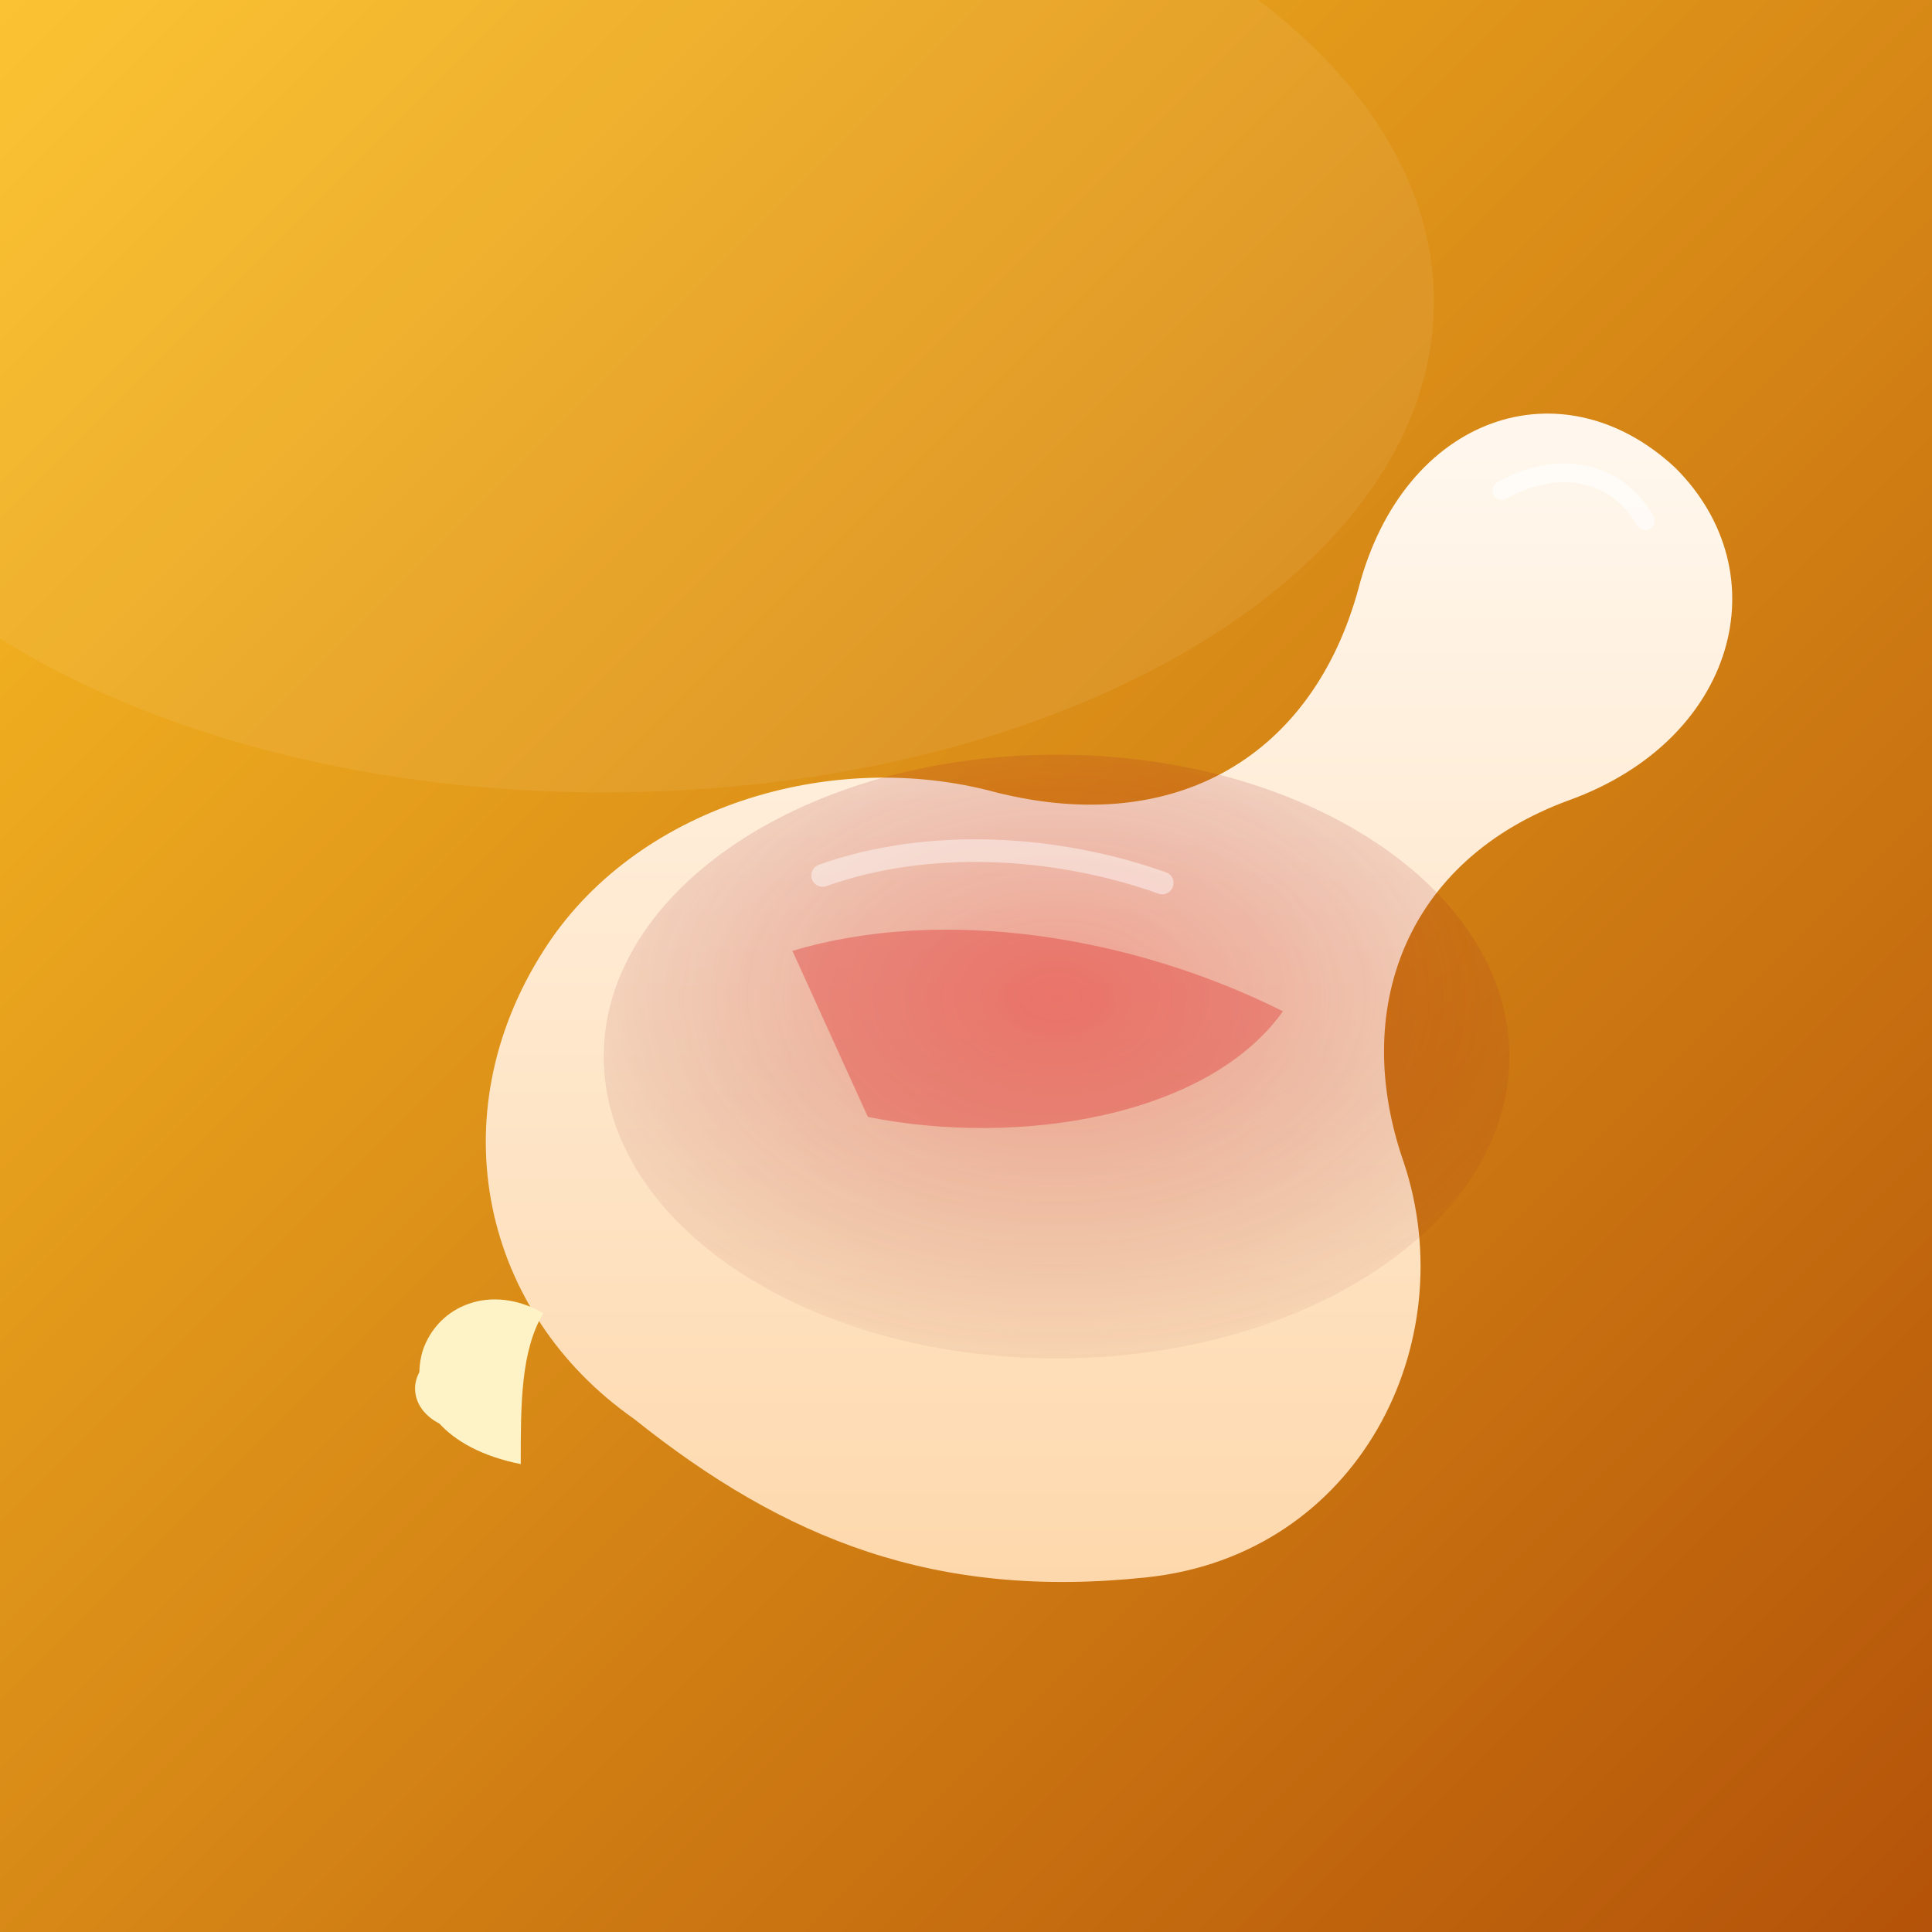
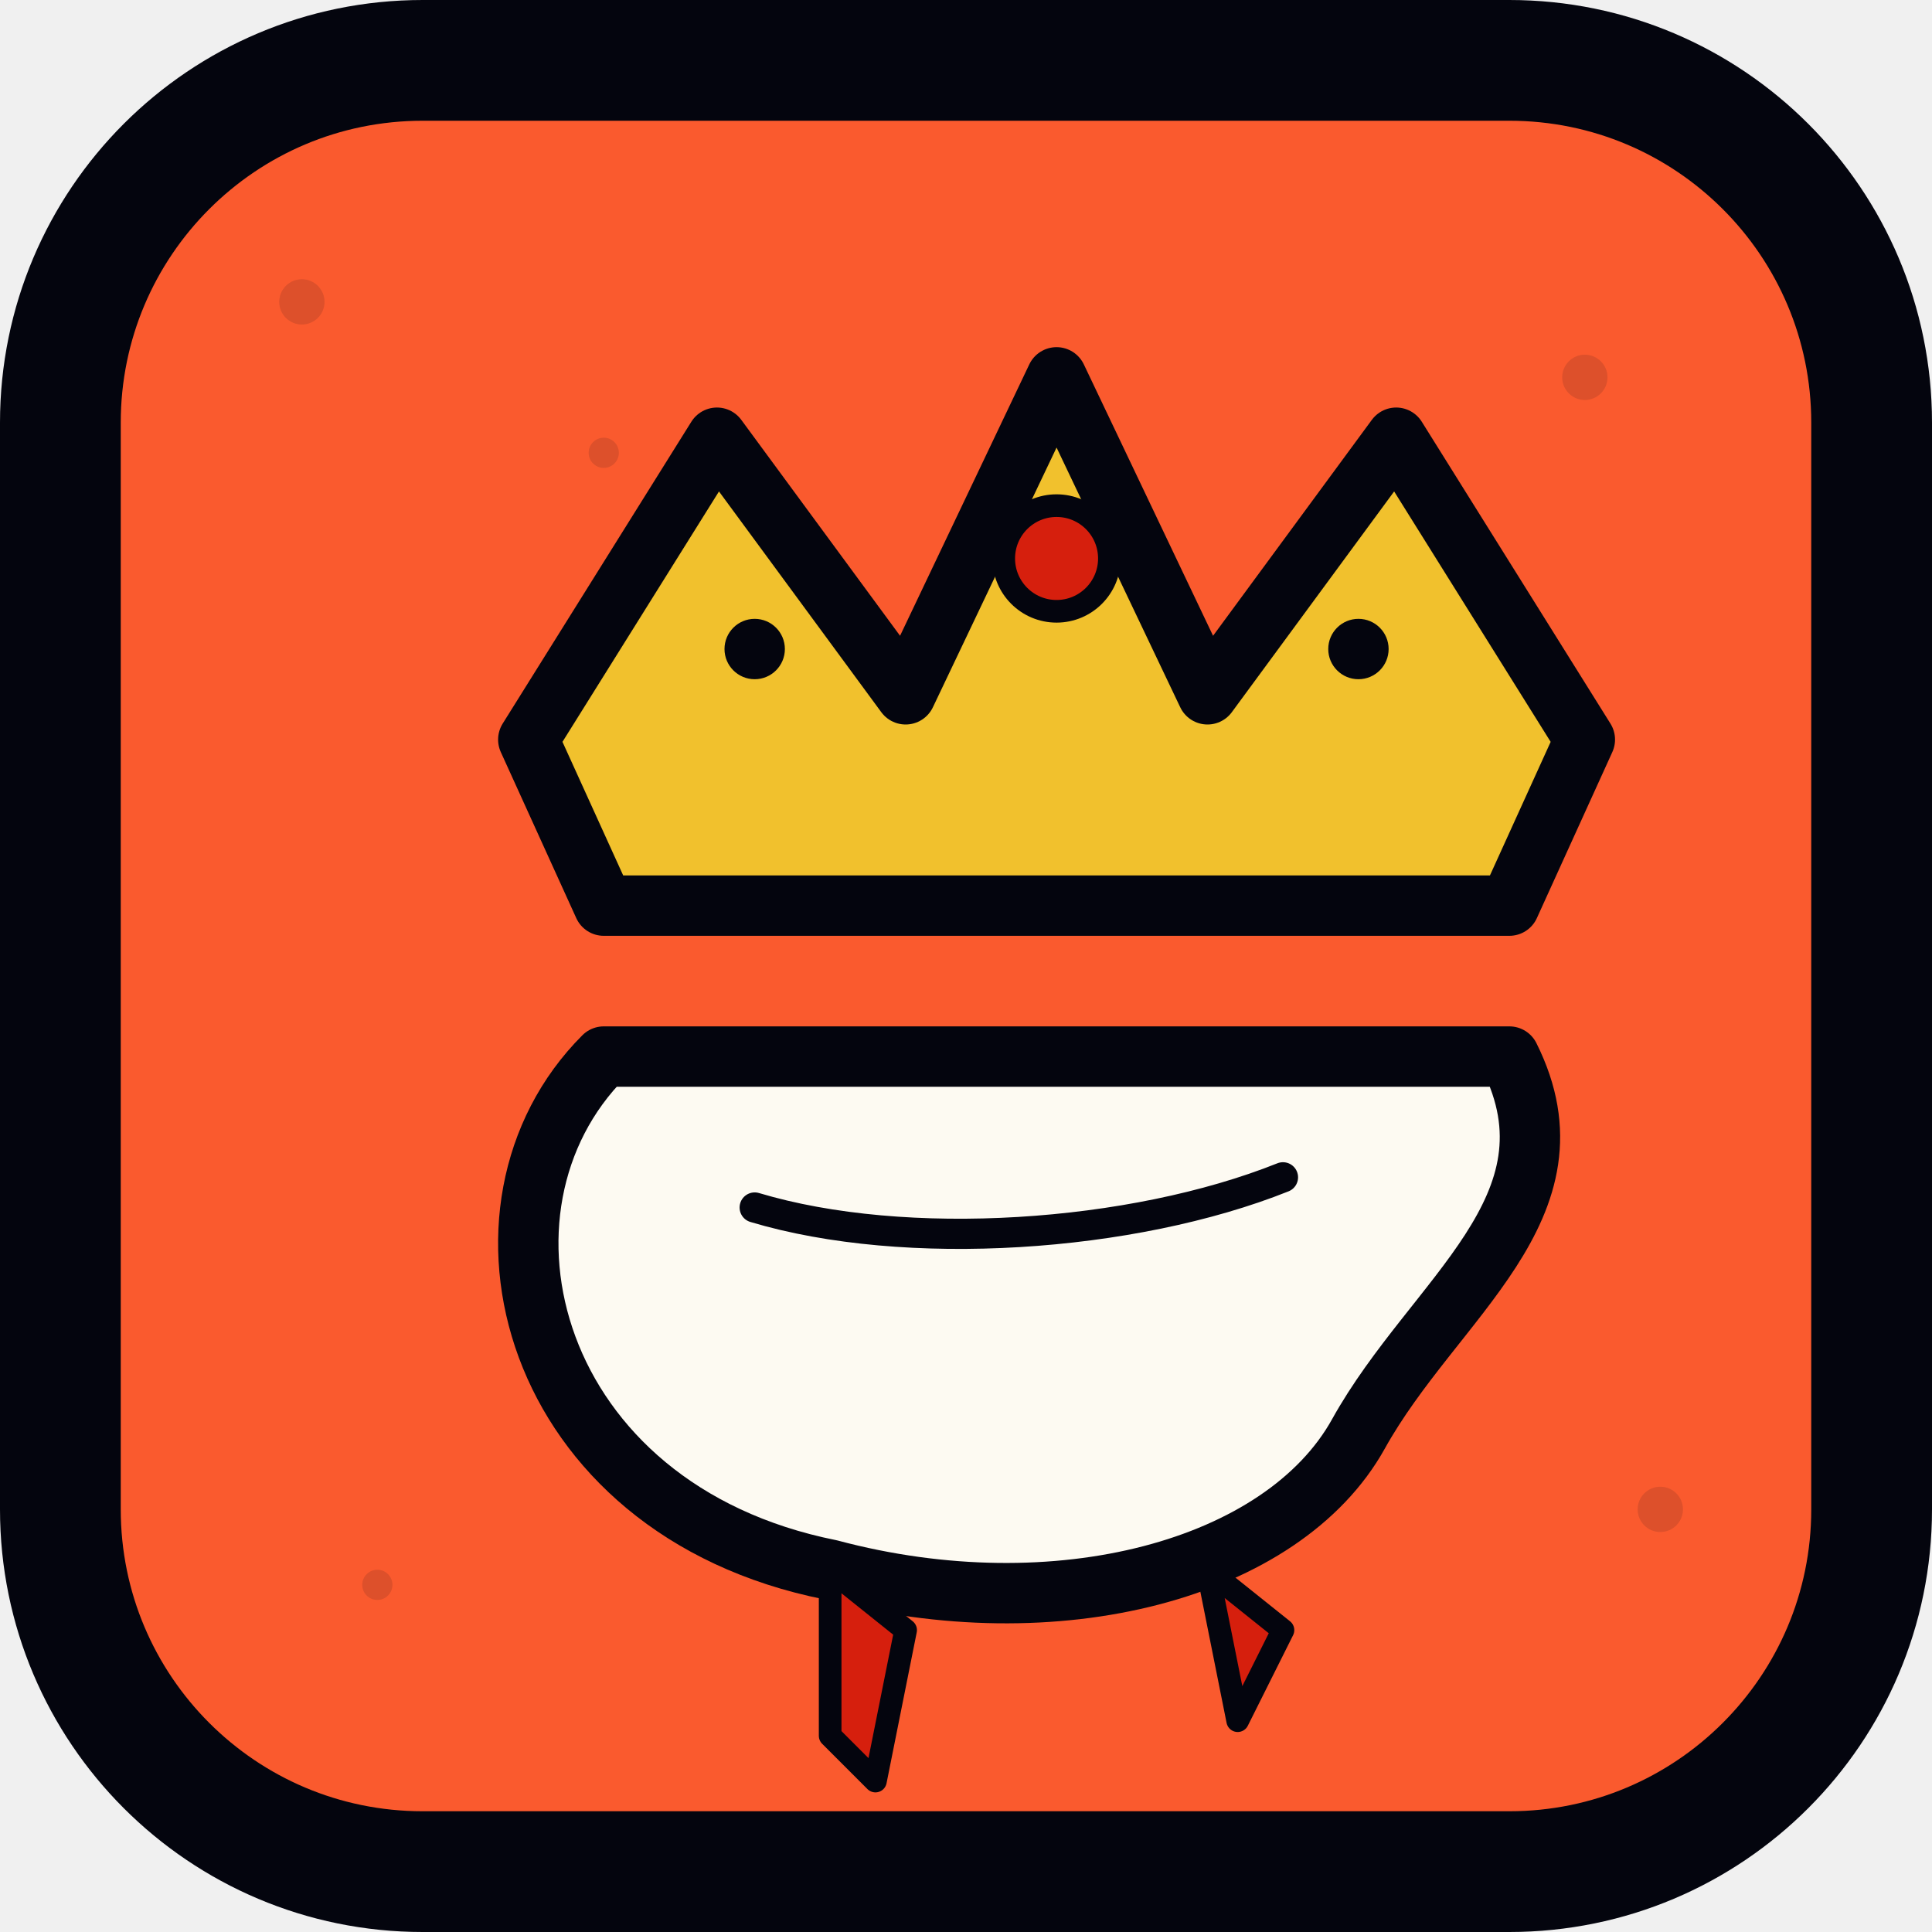
<svg xmlns="http://www.w3.org/2000/svg" viewBox="0 0 512 512">
-   <defs>
-     <linearGradient id="bg" x1="0" y1="0" x2="512" y2="512" gradientUnits="userSpaceOnUse">
-       <stop offset="0%" stop-color="#fbbf24" />
-       <stop offset="100%" stop-color="#b45309" />
-     </linearGradient>
-     <linearGradient id="wing" x1="0" y1="120" x2="0" y2="430" gradientUnits="userSpaceOnUse">
-       <stop offset="0%" stop-color="#fff7ed" />
-       <stop offset="100%" stop-color="#fed7aa" />
-     </linearGradient>
-     <radialGradient id="sauce" cx="0.5" cy="0.4" r="0.7">
-       <stop offset="0%" stop-color="#dc2626" stop-opacity="0.55" />
-       <stop offset="100%" stop-color="#7f1d1d" stop-opacity="0.0" />
-     </radialGradient>
-   </defs>
-   <rect width="512" height="512" fill="url(#bg)" />
-   <ellipse cx="160" cy="80" rx="220" ry="130" fill="white" opacity="0.07" />
-   <path d="M168 376            C 128 348 116 296 144 252            C 168 214 220 198 264 210            C 312 222 348 200 360 156            C 372 110 414 96 444 124            C 472 152 460 196 416 212            C 372 228 358 268 372 308            C 388 356 360 412 304 418            C 248 424 208 408 168 376 Z" fill="url(#wing)" />
-   <ellipse cx="280" cy="280" rx="120" ry="80" fill="url(#sauce)" opacity="0.7" />
-   <path d="M210 252 C 250 240 300 248 340 268 C 320 296 270 304 230 296 Z" fill="#dc2626" opacity="0.35" />
-   <path d="M138 388            C 118 384 108 372 112 358            C 116 346 130 340 144 348            C 138 358 138 372 138 388 Z" fill="#fef3c7" />
-   <ellipse cx="124" cy="368" rx="14" ry="11" fill="#fef3c7" />
-   <path d="M218 232 C 246 222 280 224 308 234" fill="none" stroke="white" stroke-width="6" stroke-linecap="round" opacity="0.45" />
-   <path d="M398 130 C 412 122 428 124 436 138" fill="none" stroke="white" stroke-width="5" stroke-linecap="round" opacity="0.55" />
+   <rect x="16" y="16" width="480" height="480" rx="96" fill="#fa5a2e" stroke="#04050e" stroke-width="32" />
+   <g fill="#04050e" opacity="0.12">
+     <circle cx="80" cy="80" r="6" />
+     <circle cx="160" cy="120" r="4" />
+     <circle cx="420" cy="100" r="6" />
+     <circle cx="380" cy="180" r="4" />
+     <circle cx="100" cy="420" r="4" />
+     <circle cx="440" cy="400" r="6" />
+   </g>
+   <path d="M140 196 L190 116 L240 184 L280 100 L320 184 L370 116 L420 196 L400 240 L160 240 Z" fill="#f1c12d" stroke="#04050e" stroke-width="16" stroke-linejoin="round" />
+   <circle cx="280" cy="148" r="14" fill="#d61f0d" stroke="#04050e" stroke-width="6" />
+   <circle cx="200" cy="172" r="8" fill="#04050e" />
+   <circle cx="360" cy="172" r="8" fill="#04050e" />
+   <path d="M160 280            C 120 320, 140 400, 220 416            C 280 432, 340 416, 360 380            C 380 344, 420 320, 400 280            L 160 280 Z" fill="#fdfaf2" stroke="#04050e" stroke-width="16" stroke-linejoin="round" />
+   <path d="M200 320 C 240 332, 300 328, 340 312" fill="none" stroke="#04050e" stroke-width="8" stroke-linecap="round" />
+   <path d="M220 416 L220 460 L232 472 L240 432 Z" fill="#d61f0d" stroke="#04050e" stroke-width="6" stroke-linejoin="round" />
+   <path d="M320 416 L328 456 L340 432 Z" fill="#d61f0d" stroke="#04050e" stroke-width="6" stroke-linejoin="round" />
</svg>
